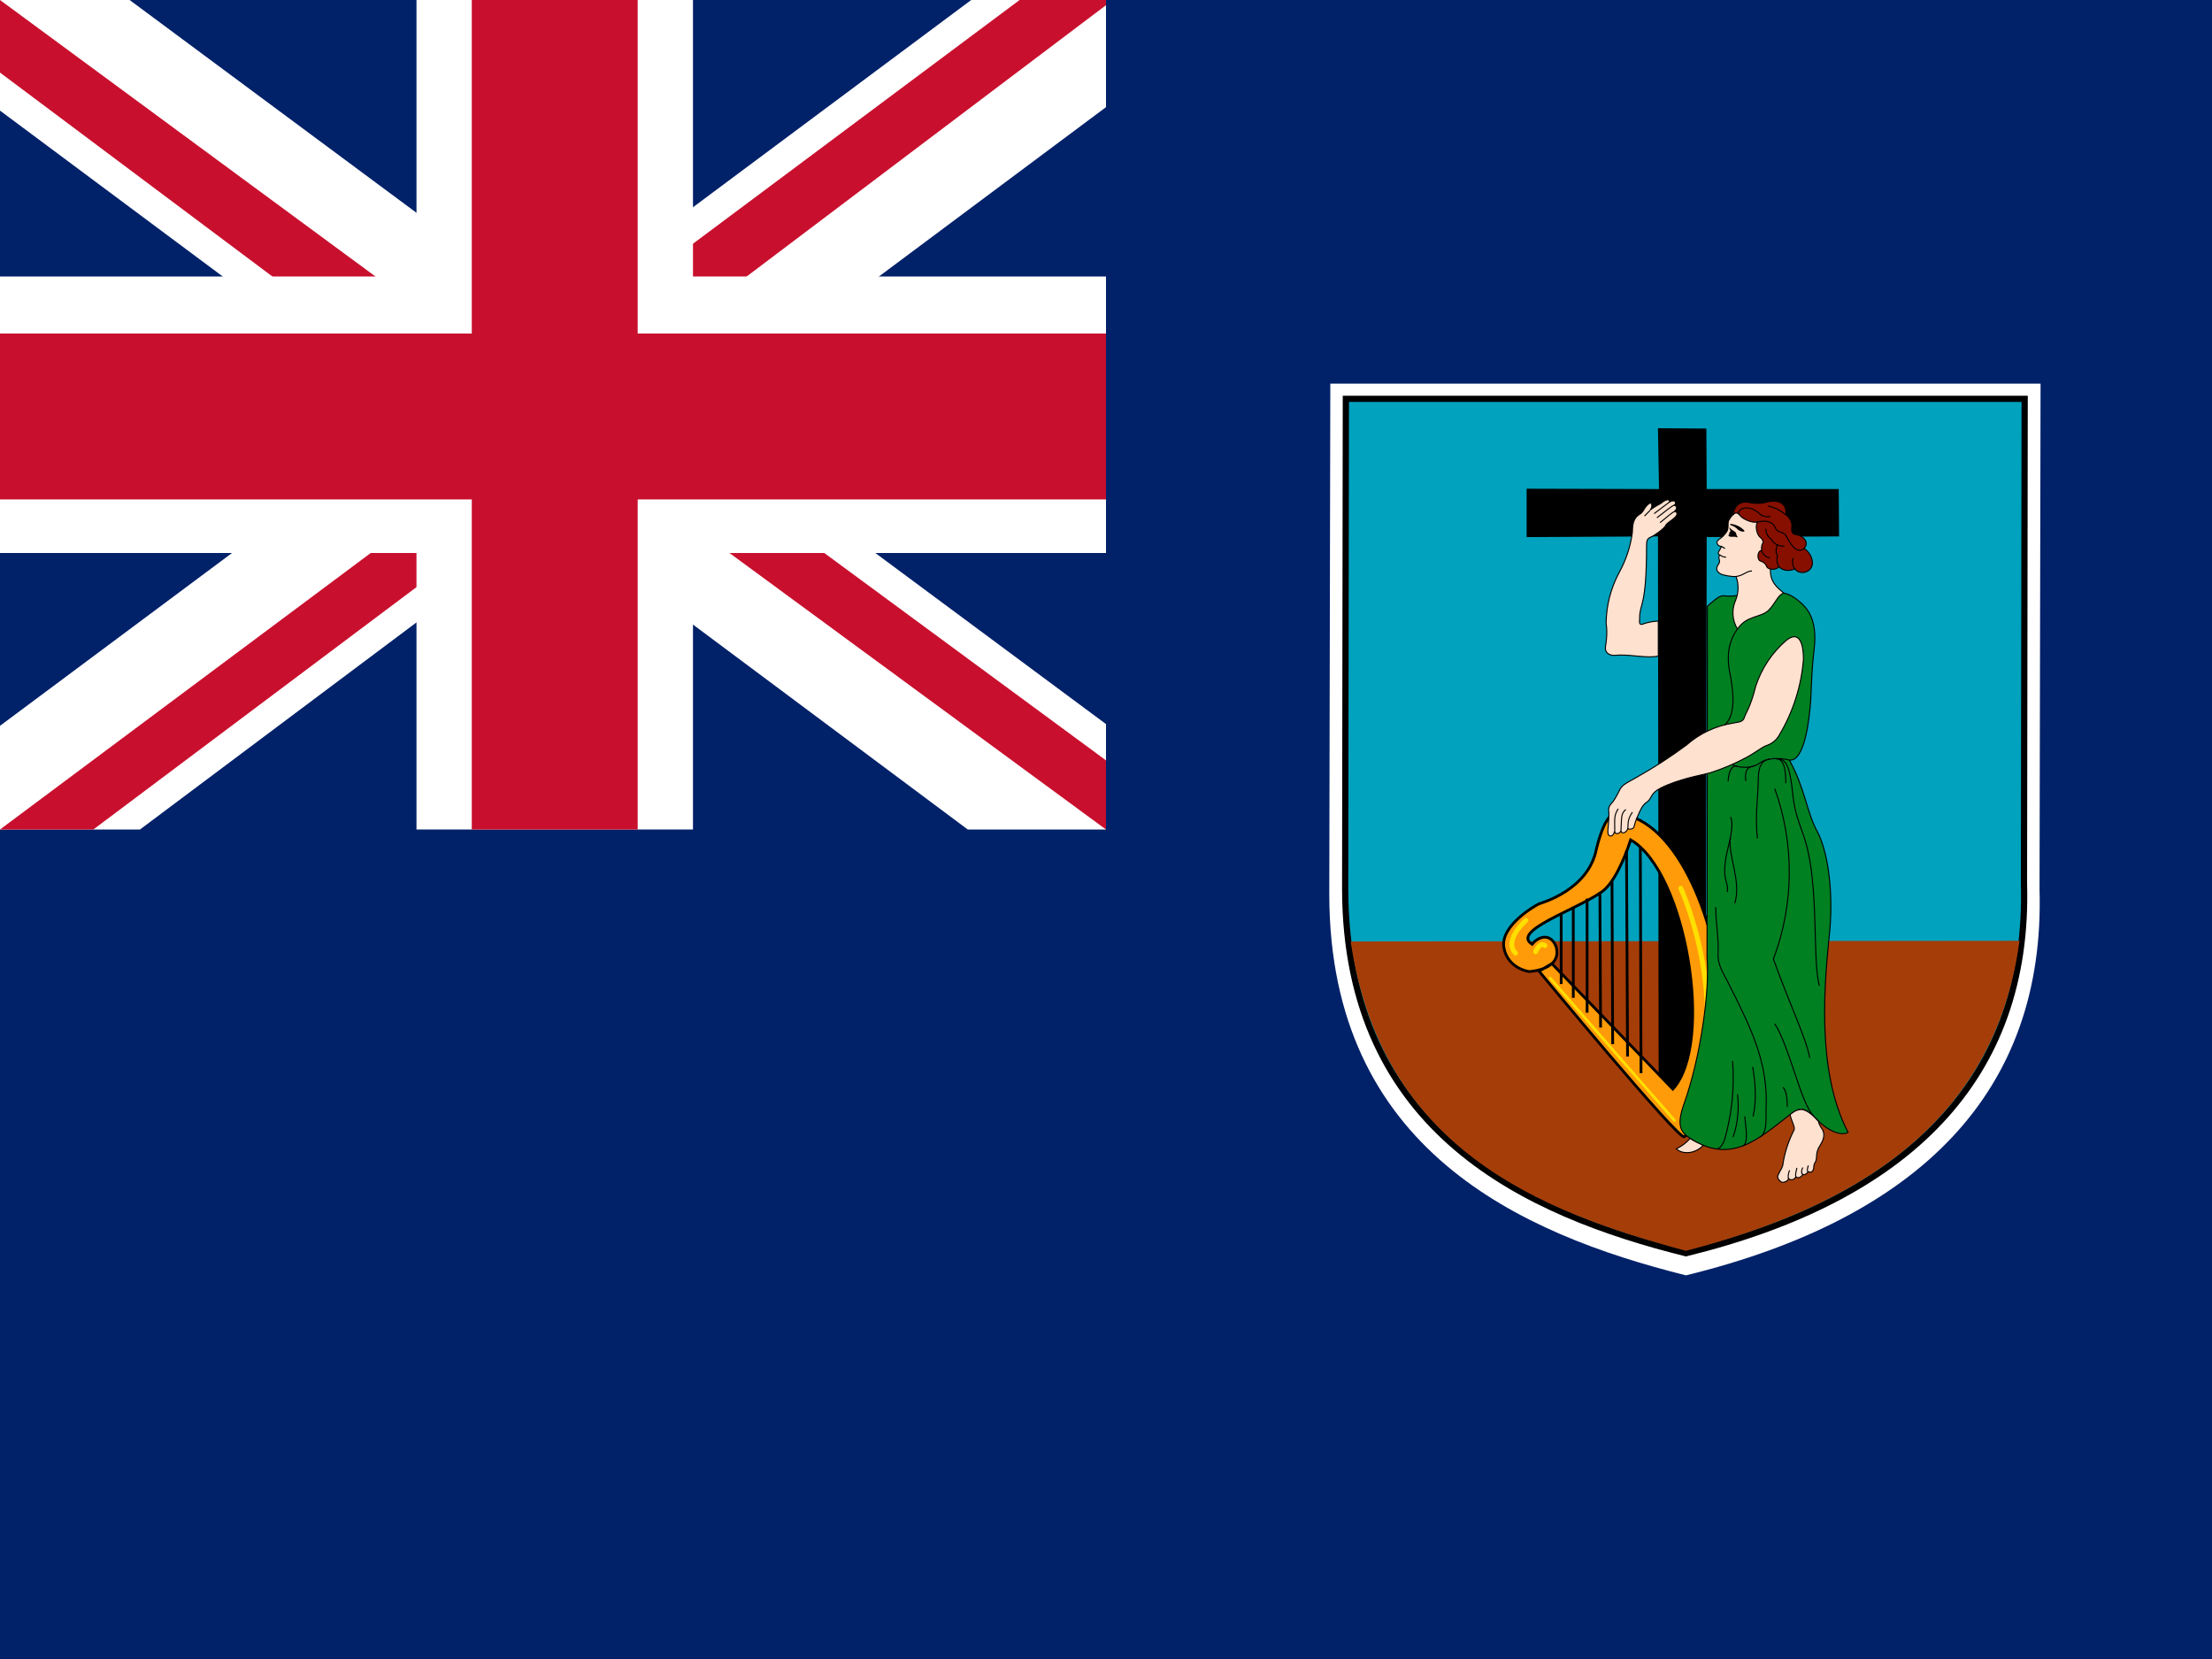
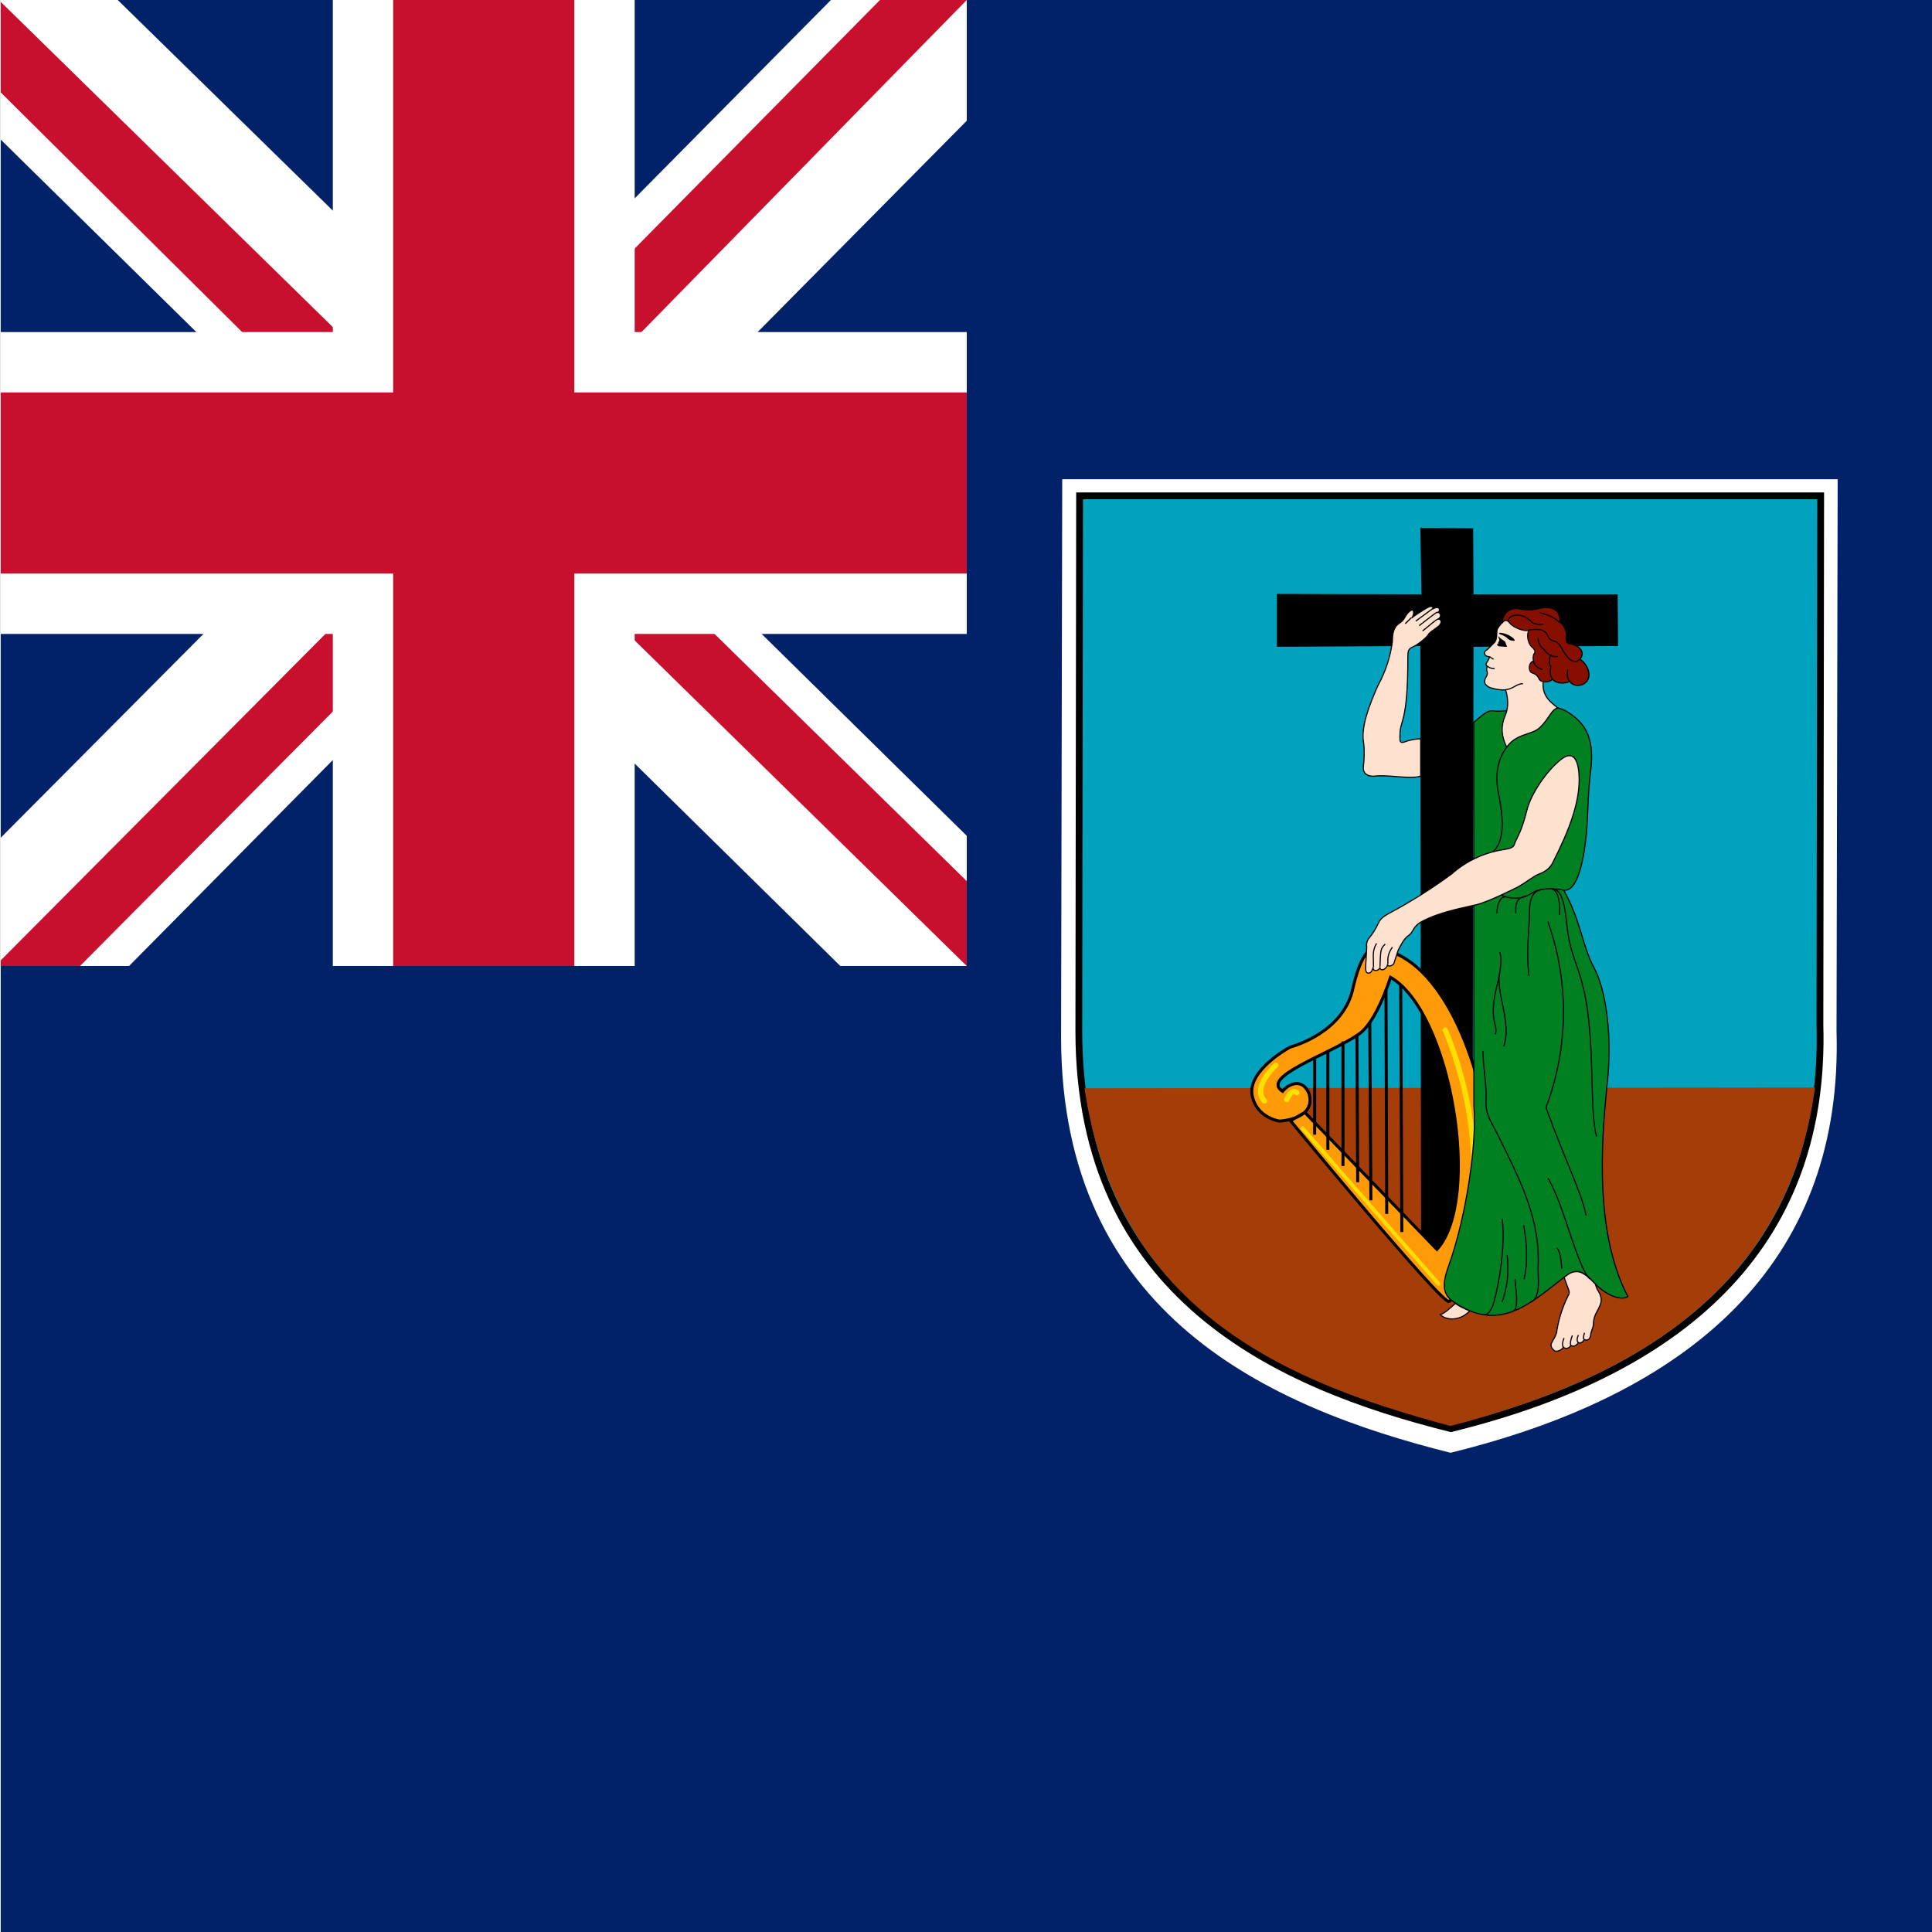
- <svg xmlns="http://www.w3.org/2000/svg" id="flag-icons-ms" viewBox="0 0 640 480">
-   <path fill="#012169" d="M0 0h640v480H0z" />
-   <path fill="#fff" d="M384.9 111h205.5l-.3 146.3c1.7 58.7-34.9 95.2-102.3 111.7-47.9-12-103-36.5-103.2-110z" />
-   <path fill="#00a2bd" stroke="#000" stroke-width="1.8" d="M389.4 115.4h196.4l-.2 140.2c1.6 56.3-33.4 91.2-97.8 107-45.8-11.4-98.5-35-98.6-105.4z" />
-   <path fill="#a53d08" d="M584.3 272.2c-7.2 53.7-48.6 77.2-96.5 89.7-42.5-11.4-88.2-29.6-97-89.5z" />
-   <path d="m480 141.5-.3-17.6 14 .1.1 17.5H532l.1 13.7-38.3.2-.3 161.4-13.6.1-.2-161.7-38 .2v-14z" />
-   <path fill="#ff9a08" fill-rule="evenodd" stroke="#000" stroke-width=".8" d="m449 278.8 35 36.3c12.1-13.3 3.7-63-12.2-72.1-1.9 5.9-5.1 13-8.6 15.2-7.5 5.2-26.1 11.2-19.9 15 1.4-1.9 5.1-3.7 6.9.6 2 6.9-7.8 7.3-7.8 7.3s-6.2-.8-7.3-7c-1-6.4 9.3-12.2 10.2-12.6.8-.3 14.3-4 16.6-15.9 2.9-11.8 5.8-10 6.3-10.2 17.7 1.7 29.2 33.3 29.9 55.5.6 22.2-9 37-10.8 38-1.7.9-42-47.9-42-47.9z" />
-   <path fill="#ff9a08" stroke="#000" stroke-width=".8" d="m474.6 245 .2 65.5m-4.2-64.2.3 59.4m-4.5-50.8.2 47.2m-3.7-43.9.2 39.1m-3.9-37.3v33m-4-30.4v26.1m-3.5-24v20" />
-   <g fill="none" stroke="#ffdf00" stroke-linecap="round" stroke-width="1.8">
-     <path stroke-width=".8" d="m448.5 283 36 41.2" />
-     <path stroke-width="1.4" d="M486.3 257s16.4 35.7 1.2 65m-43.2-46.6s1.2-3.1 2.7-1.8m-5.5-7.3s-6.6 5.7-3 9.5" />
-   </g>
-   <path fill="#008021" stroke="#000" stroke-width=".3" d="M494 175.4c2.3-2 3.6-3.3 5.1-3 1.5.2 3.5 0 5-.4a31 31 0 0 1 12-.4c1 .2 2.5.7 4.6 2.5 2.1 1.8 5.2 5 4.2 13.6s-.7 12.3-1.2 17.2c-.8 8.5-2.7 15.5-6 15 4.5 8 5 15 8 20.5s4.8 16.8 3.7 29c-1.2 12.3-4.4 39.7 5.3 58.2-1.6 1.1-5.5 0-9-3.7s-5-3.6-7.8-1.4c-8.8 6.7-17 14.8-29.1 6.7-2.8-1.8-3.6-4-1.6-9.7 5-14 7.5-33.4 6.7-42.4z" />
-   <path fill="#ffe1cf" stroke="#000" stroke-width=".3" d="M502.3 166.8a9.6 9.6 0 0 1-.1 6.8 9 9 0 0 0 .5 8.4c2.7-4 6.6-3.2 9-5.4 2.2-2.3 2.7-4.5 4.4-5-1.7-1.5-4.3-3.2-3.8-7.5.6-4.4 6.7-8 1.2-14.6a8 8 0 0 0-13.4 1.2c-.3.8.2 2.4-.7 3.4a8 8 0 0 1-2.1 2c-.5.4-.8.9-.2 1.6.2.3.6.3 1 .4l-.8 1.5c-.3.3-.2.6.2 1-.5 1.3.4 1.5-.2 2.5-.6.9-1.2 2 .6 3 .6.3 3 .8 4.4.7zm-22.5 23c-3.2.8-8.4-.6-12.3-.2-1.8.2-3.2-.7-3-2.4.3-1.7.6-4.4.2-6.8a31.6 31.6 0 0 1 3.8-14.8 33 33 0 0 0 3.8-11.6c0-1.9.2-3.9 1.8-5 1.2-.7 1.4-1.4 1.8-2 1-1.5 2-1.8 2-1 .1.5 0 1-.5 1.6 1-.8 2.8-1.8 3.2-2 .4-.4 2.4-1.8 2.5-.4.8-.4 1.4-.4 1.6 0 .2.5 0 .7-.3 1 .6 0 1.2.9 0 1.8.7-.2 1.3.8.2 1.7-1 1-2.4 1.6-2.7 2.4-.4.8-3.2 2.9-4.3 3.3-1.1.5-1.2 1.1-1.2 2.7 0 17.8-2 16.3-2 20.7 0 1-.3 2.1.8 1.8a15 15 0 0 1 4.6-.9v10zm.7 38.2c5.2-2.6 11.2-3.6 14.3-4.4a62.4 62.4 0 0 0 10.4-4.4c2.5-1.3 4.5-3 5.9-3.5a6.5 6.5 0 0 0 3.8-3.2 50.4 50.4 0 0 0 6.9-21.8c0-4-1-8.6-5-5.4a29.6 29.6 0 0 0-8.8 13.2c-1.6 6.4-3 7.9-3.3 9.1-.4 1.3-1.6 1.3-3.2 1.6a26.7 26.7 0 0 0-13.6 6.4 136 136 0 0 1-14.2 9.2c-3.7 2.1-4.4 2.3-5.2 4-.8 1.6-1.6 3-2.2 3.6-.8.8-1 1.6-.8 2.6.1.8-.2 4.2-.3 5.4 0 1.2.3 1.4.7 1.5.4 0 1-.2 1.3-1.6-.2 1.4 1.7 1 1.8-.1 0 1.5 2 .6 2-.8 0 1 1.7.3 1.7 0 .4-1.3.7-2.5 1.2-3.4.6-1.4 1.3-3.2 2.7-4 1.5-1.2.8-2.4 3.9-4zm37.4 94.5c.3 1.3 1 2.7 1.2 3.6.2.8-.2 1.1-.4 1.6a32.8 32.8 0 0 0-2.8 8.8c0 1.2-1 2.4-1.3 3.2-.5.8-.3 1.5.8 2.3.4.3 2-.2 2.1-1 .7.6 1.6.4 2.1-.5.6.5 1.5.2 2-.7.5.3 1.3-.3 1.6-.8.8.4 1.6 0 1.6-1.6 0-.4.3-1 .5-1.3.2-.4.3-1.1.3-1.7 0-.7.3-2 .9-2.8.6-1 1.5-2.5 1.1-4-.4-1.4-1-1.3-1.5-3.2-1.3-1.4-3-3.2-4.8-3.4-1.8 0-2.8 1.1-3.4 1.5zm-32.9 9.9c1.7 1.6 5.3 1.6 7.8-1-.9-.4-3-1.4-3.8-2a12.4 12.4 0 0 1-4 3z" />
-   <path fill="#870f00" stroke="#000" stroke-width=".3" d="M501.4 149c.6-4 3.5-4 5.3-3.5.8.1 2.6.3 4.4-.2 3.4-.9 6 .3 5.6 3.6 1 .7 2 2.3 1.7 3.7-.1 1.4.2 2 1.4 2.1 1.3.2 4 1.8 2.2 4 1.7 1 3 3.7 2.1 5.4-.9 1.8-3.6 2.1-4.8.5-1.3.6-3.3.7-4.6-.6-.9 1-3 .9-3.5 0-.4-1-1-1.4-1.9-1.7-.9-.3-1-2.8.4-3.1-.1-.8 0-1.6.3-2 .3-.4 0-1.2-.8-1.8-.8-.7-1.5-3-.7-4.4-1.4.5-4.4-.9-5-1.8-.7-1-1.6-1-2.1-.2z" />
-   <g fill="none" stroke="#000" stroke-width=".3">
-     <path d="M502.3 166.8c2.2-.3 3-1.6 4.6-1.6m-9.4-4.7.5.3c.4.3 1 .4 1.4.4m-1.3-3.1 1 .6m4.2-9.7c-1.3-1.3 2.2-3.8 6-.2.8.8 2.5.8 3 .6m-3.8 1.6c1.8-.4 4.3-.4 5.1 1.6.8 2 2.3.6 3.5 3 1.2 2.3 3 4.8 5 3m-7.4 5.4a4 4 0 0 1-.4-3.2c-.7-.8-.4-2.5 0-3.3m-4.6 1.7c0 .7 1 2 2.4 2.2m7.2 3.2c-.8-1-.7-2-.5-3.2" />
-     <path d="M510.9 153c0 1.1.6 2.5 1.6 3 .3.6 1.4 2.2 3.8 2m.4-9a10.9 10.9 0 0 0-5.2-2.6m-8.8 35.6c-2 2.7-3.2 6.4-2.4 11.6 1 5.2 2.4 12.8-1.3 16.2m18.6 10.1c-2.6-.7-6.4-.7-8.5.9-2 1.5-5.6 1.6-7.9.4" />
-     <path d="M512 219.6c-2.3.4-3.3 2.1-3.3 6.4 0 4.2-1 10.4-.2 16.6m-.6-21.1c-1.6.4-3.2.4-2.8 4.5m-5.1 0c.1-2.4 1-4.8 2.6-4.3m14.1 4.9c0-5.6-1.2-7.1-2.8-7 2.2 0 3.7.3 4.7 9.2.6 6.8 2 9 3.7 14.4 4.1 13.6 2 34.5 4.1 42m-12.9-57a71.4 71.4 0 0 1-.4 49.3c4.8 13.4 9.6 23.1 10.5 28.6m-23.9-48c.8-2.9-2.2-3.2.4-13.3 1.1-4.4 1.3-7 .6-8.4" />
-     <path d="M500.7 242.4c-1 4.4 3.3 12.8 1.2 19m-5.5 1.1c0 4 .9 9 .7 13-.2 3.9 1.4 5.7 3.2 9.4 6.8 13.4 11.2 22.9 10.7 35.5-.2 2.4.6 7.2-1.8 8.6m-12.6 3.4c.7 0 1.4-.4 2.3-2.4a64.8 64.8 0 0 0 2.4-23m1.4 9.6c.4 2.6.4 8-1.3 12.4" />
-     <path d="M507.1 308.7c1 5.6 1 10.7.1 14.3m-2.4 0c.2 2.2 1.2 8-.5 8.5m9.2-35.3c4.3 6.7 7.6 23.2 11.2 26.6m-7.6-2.6c0-1.8-.1-4.4-1.2-5.6M471 239.4c.1-1.2-.1-2.4 1.3-4.4m-3.3 5.2c.2-4.4.1-4.8 1.4-6m-3.2 6.1c0-3.2-.3-4.3 1-6.3m14.9-88.8-4.5 3.4m5.8-2.4c-.5 0-2.1 1.4-5 3.6m5.1-1.8c-1 .4-2.6 2-4.2 3.2m-2.9-3.5-1.6 1.6M517.5 341c-.2-.2-.2-1.3.3-2.4m1.9 1.9c-.4-.3 0-1.7.2-2.6m1.7 1.9c-.4-.2-.5-1 0-2m1.5 1.2c-.2 0-.3-.6.1-1.8" />
-   </g>
-   <path d="M500.5 152.7c.8 1 1.7 1 1.8 1.6.2.8.3.8.4 1 .2.2-.4.2-.6 0h-1.4c-.4 0-.8-.5-.6-.5.3-.1.3-.2.2-.4 0-.3.2-.6.4-.7l-.1-.3c-.2-.3-.3-1-.1-.8zm.5-1.1a6.4 6.4 0 0 1 3.4 1.6c.7.8.1.6-.2.6s-1-.2-1.4-.6a4.6 4.6 0 0 0-1.9-1.2c-.3 0-.6-.4 0-.4z" />
-   <path fill="#012169" d="M0 0h320v240H0z" />
-   <path fill="#FFF" d="m37.5 0 122 90.5L281 0h39v31l-120 89.5 120 89V240h-40l-120-89.5L40.5 240H0v-30l119.5-89L0 32V0z" />
-   <path fill="#C8102E" d="M212 140.5 320 220v20l-135.5-99.5zm-92 10 3 17.5-96 72H0zM320 0v1.5l-124.5 94 1-22L295 0zM0 0l119.5 88h-30L0 21z" />
-   <path fill="#FFF" d="M120.5 0v240h80V0zM0 80v80h320V80z" />
-   <path fill="#C8102E" d="M0 96.5v48h320v-48zM136.5 0v240h48V0z" />
+ <svg xmlns="http://www.w3.org/2000/svg" id="flag-icons-ms" viewBox="0 0 512 512">
+   <path fill="#012169" d="M.2 0h512v512H.2z" />
+   <path fill="#fff" d="M281.6 127H487l-.3 146.3c1.7 58.7-35 95.2-102.3 111.7-47.9-12-103.1-36.5-103.2-110l.3-148z" />
+   <path fill="#00a2bd" stroke="#000" stroke-width="1.8" d="M286.1 131.4h196.4l-.2 140.2c1.6 56.3-33.4 91.2-97.8 107-45.8-11.4-98.6-35-98.6-105.4z" />
+   <path fill="#a53d08" d="M481 288.2c-7.2 53.7-48.6 77.2-96.6 89.7-42.4-11.4-88-29.6-97-89.5z" />
+   <path d="m376.7 157.5-.3-17.6 14 .1.1 17.5h38.2l.1 13.7-38.3.2-.3 161.4-13.6.1-.2-161.7-38 .2v-14z" />
+   <path fill="#ff9a08" fill-rule="evenodd" stroke="#000" stroke-width=".8" d="m345.8 294.8 35 36.3c12-13.3 3.6-63-12.3-72.1-1.9 5.9-5.1 13-8.6 15.2-7.6 5.2-26.1 11.2-20 15 1.5-1.9 5.2-3.7 7 .6 2 6.9-7.8 7.3-7.8 7.3s-6.2-.8-7.3-7c-1-6.4 9.3-12.2 10.1-12.6 1-.3 14.4-4 16.7-15.9 2.8-11.8 5.8-10 6.3-10.2 17.7 1.7 29.2 33.3 29.9 55.5.6 22.2-9 37-10.8 38-1.8.9-42-47.9-42-47.9z" />
+   <path fill="#ff9a08" stroke="#000" stroke-width=".8" d="m371.2 261 .3 65.5m-4.2-64.2.2 59.4m-4.5-50.8.3 47.2m-3.7-43.9.2 39.1m-3.9-37.3v33m-4-30.4v26.1m-3.5-24v20" />
+   <path fill="none" stroke="#ffdf00" stroke-linecap="round" d="m345.2 299 36 41.2" />
+   <path fill="none" stroke="#ffdf00" stroke-linecap="round" stroke-width="1.4" d="M383 273s16.3 35.7 1.2 65M341 291.4s1.2-3.1 2.7-1.8m-5.6-7.3s-6.5 5.8-3 9.5" />
+   <path fill="#008021" stroke="#000" stroke-width=".3" d="M390.6 191.4c2.4-2 3.7-3.3 5.2-3 1.5.2 3.5 0 5-.4a31 31 0 0 1 12-.4c1 .2 2.4.7 4.6 2.5 2.1 1.8 5.2 5 4.2 13.6s-.7 12.3-1.2 17.2c-.8 8.5-2.7 15.5-6 15 4.5 8 5 15 8 20.5s4.8 16.8 3.7 29c-1.2 12.3-4.4 39.7 5.3 58.2-1.6 1.1-5.5 0-9-3.7s-5-3.6-7.9-1.4c-8.7 6.7-17 14.8-29 6.7-2.8-1.8-3.7-4-1.6-9.7 5-14 7.5-33.4 6.7-42.4z" />
+   <path fill="#ffe1cf" stroke="#000" stroke-width=".3" d="M399 182.8c.6 2 .9 4.5-.1 6.8s-1.3 5 .4 8.4c2.8-3.9 6.7-3 9-5.4 2.3-2.3 2.8-4.5 4.5-5-1.7-1.5-4.4-3-3.8-7.5.6-4.3 6.7-8 1.2-14.6a8.1 8.1 0 0 0-11-1.4 8 8 0 0 0-2.4 2.6c-.3.8.1 2.5-.7 3.5l-2 2c-.6.3-1 .8-.4 1.5.2.2.7.3 1.1.4a9 9 0 0 1-.8 1.5c-.3.3-.2.6.1 1-.4 1.3.4 1.5-.1 2.5-.5.9-1.2 2 .6 3 .6.3 3 .9 4.3.7zm-22.5 22.9c-3.2.9-8.4-.5-12.4 0-1.7.1-3-.8-2.8-2.5.2-1.7.4-4.4 0-6.8-.5-3.8 1.3-9 3.9-14.8A33 33 0 0 0 369 170c0-1.8.2-3.8 1.8-4.8 1.2-.8 1.4-1.5 1.8-2.1 1-1.5 2-1.8 2-1 .1.5 0 1-.5 1.7 1-.9 2.8-1.9 3.2-2.2.4-.2 2.4-1.7 2.5-.3.8-.4 1.4-.4 1.6 0 .2.5 0 .7-.3 1 .5 0 1.2 1 0 1.8.7-.2 1.3.8.2 1.8-1.1.9-2.4 1.6-2.8 2.3-.4.8-3.1 2.9-4.2 3.3-1.1.5-1.2 1.1-1.2 2.7 0 17.8-2.1 16.4-2.1 20.6 0 1.2-.2 2.2 1 1.9 1-.4 2.8-.9 4.5-.9v10zm.7 38.3c5.2-2.6 11.2-3.5 14.3-4.3 3-.8 8-3.3 10.5-4.5 2.4-1.3 4.4-3 5.7-3.5 1.4-.5 3-1.4 3.8-3.1 4.5-8.8 7-15.8 7-22 0-4-1-8.5-5-5.2-3.7 3-7.7 8.9-8.8 13.1-1.6 6.5-3 7.9-3.3 9.1-.4 1.3-1.7 1.3-3.2 1.6a26.7 26.7 0 0 0-13.5 6.4 136 136 0 0 1-14.3 9.2c-3.7 2-4.4 2.3-5.2 4a16 16 0 0 1-2.3 3.7 3 3 0 0 0-.7 2.5l-.3 5.4c0 1.1.2 1.4.7 1.5.4 0 1-.2 1.3-1.6-.2 1.4 1.7 1 1.8 0 0 1.4 2 .5 2-.8 0 1 1.6.3 1.7-.2l1.1-3.4c.7-1.3 1.4-3 2.8-4 1.5-1 .8-2.3 3.9-3.9zm37.3 94.5 1.3 3.6c.2.9-.2 1.1-.4 1.6a32.8 32.8 0 0 0-2.8 8.8c0 1.2-1 2.5-1.3 3.2-.5.8-.3 1.5.7 2.3.5.3 2-.2 2.3-1 .5.6 1.6.4 2-.5.6.5 1.4.2 2-.7.5.4 1.3-.3 1.6-.8.8.4 1.6 0 1.7-1.7l.4-1.2c.2-.4.3-1.1.3-1.7 0-.7.4-2 .9-2.8.5-1 1.5-2.5 1-4-.3-1.4-.9-1.3-1.4-3.3-1.3-1.3-3-3.2-4.8-3.3-1.8-.1-2.8 1.1-3.5 1.5zm-32.8 9.9c1.6 1.6 5.3 1.7 7.8-1-1-.4-3-1.3-3.8-2-1.3 1.2-2.8 2.6-4 3z" />
+   <path fill="#870f00" stroke="#000" stroke-width=".3" d="M398 165c.7-4 3.6-4 5.4-3.5.8.1 2.6.3 4.3-.2 3.5-.9 6 .3 5.7 3.6 1 .7 1.9 2.3 1.7 3.7-.2 1.4.1 2 1.4 2.1 1.3.2 4 1.8 2.2 4 1.7 1 3 3.7 2.1 5.4-.9 1.8-3.7 2.1-4.8.5-1.3.6-3.4.7-4.6-.6-.9 1-3 .9-3.5 0-.4-1-1-1.4-1.9-1.7-1-.3-1-2.8.4-3.1-.2-.8-.1-1.6.2-2 .4-.4.1-1.2-.7-1.8-.8-.7-1.5-3-.7-4.4-1.4.5-4.4-.9-5-1.8-.7-1-1.6-1-2.1-.2z" />
+   <path fill="none" stroke="#000" stroke-width=".3" d="M399 182.8c2.2-.3 3-1.7 4.6-1.6m-9.5-4.7.6.4c.4.2 1 .3 1.4.3m-1.3-3.1 1 .6m4.2-9.7c-1.3-1.2 2.3-3.8 6-.1.7.6 2.5.7 3 .5m-3.8 1.6c1.7-.4 4.3-.4 5 1.5.8 2 2.3.7 3.5 3 1.2 2.4 3.2 5 5 3.2m-7.3 5.3a4 4 0 0 1-.4-3.3c-.7-.8-.4-2.4 0-3.2m-4.6 1.7c0 .7 1 2 2.4 2.2m7.2 3.2c-.8-1-.7-2-.5-3.2" />
+   <path fill="none" stroke="#000" stroke-width=".3" d="M407.6 169.1c0 1 .5 2.4 1.6 3 .3.5 1.4 2.1 3.7 1.9m.5-9a11 11 0 0 0-5.3-2.6m-8.8 35.6c-2 2.7-3.2 6.4-2.3 11.6 1 5.1 2.4 12.8-1.4 16.2m18.7 10.1c-2.6-.6-6.4-.6-8.5.9a8.2 8.2 0 0 1-7.9.4" />
+   <path fill="none" stroke="#000" stroke-width=".3" d="M408.7 235.7c-2.3.4-3.4 2-3.4 6.3 0 4.2-.9 10.5-.1 16.6m-.7-21.1c-1.5.4-3 .4-2.8 4.5m-5 0c0-2.4 1-4.7 2.6-4.3m14 4.8c.2-5.4-1-7-2.7-7 2.2.1 3.7.4 4.6 9.4.7 6.6 2.1 9 3.7 14.3 4.2 13.6 2.1 34.6 4.2 42m-12.9-57a71.6 71.6 0 0 1-.5 49.3c4.8 13.4 9.7 23.1 10.6 28.6m-24-48c.8-2.8-2-3.2.5-13.3 1-4.4 1.3-7 .6-8.5" />
+   <path fill="none" stroke="#000" stroke-width=".3" d="M397.4 258.3c-1 4.5 3.3 13 1.1 19m-5.5 1.2c0 4 1 9 .8 13-.2 3.9 1.4 5.7 3.2 9.4 6.7 13.4 11.3 23 10.6 35.5 0 2.3.7 7.2-1.7 8.6m-12.6 3.4c.7 0 1.4-.3 2.3-2.4.8-2 3.6-14.5 2.5-23m1.3 9.6a27 27 0 0 1-1.3 12.4" />
+   <path fill="none" stroke="#000" stroke-width=".3" d="M403.8 324.7c1 5.6 1 10.7.1 14.3m-2.4 0c.1 2.3 1.2 8-.6 8.5m9.3-35.3c4.2 6.7 7.6 23.2 11.1 26.7m-7.4-2.7c-.2-1.8-.3-4.4-1.3-5.5m-44.8-75.2c0-1.3-.2-2.5 1.2-4.5m-3.3 5.2c.2-4.4.1-4.8 1.4-6m-3.1 6.1c0-3.1-.4-4.2.8-6.3m15-88.8-4.6 3.4m5.8-2.4c-.5.1-2 1.4-4.9 3.6m5.1-1.8c-1 .4-2.6 2-4.2 3.2m-3-3.5-1.6 1.6M414.3 357c-.3-.3-.3-1.3.2-2.4m1.8 1.9c-.3-.3 0-1.7.4-2.6m1.6 1.9c-.4-.2-.5-1 0-2m1.6 1.2c-.3 0-.4-.5 0-1.8" />
+   <path d="M397.2 168.7c.8 1 1.7 1 1.8 1.7l.4 1h-.6l-1.4-.1c-.4 0-.9-.5-.6-.6.3 0 .3-.1.2-.3l.3-.6c.2-.1 0 0 0-.4-.2-.3-.3-1-.1-.7m.5-1a6 6 0 0 1 3.4 1.5c.7.8.1.6-.2.6-.4 0-1-.2-1.4-.6-.3-.4-1.4-1-2-1.1-.2-.1-.5-.5.2-.4" />
+   <path fill="#012169" d="M.2 0h256v256H.2z" />
+   <path fill="#FFF" d="M256.2 0v32l-95 96 95 93.5V256h-33.5l-95.5-94-93 94H.2v-34l93-93.5L.2 37V0h31l96 94 93-94z" />
+   <path fill="#C8102E" d="m92.2 162 5.5 17-76.5 77H.2v-1.5zm62-6 27 4 75 73.5V256zm102-156-96 98-2-22 75-76zM.2.5 96.7 95l-29.5-4-67-66.5z" />
+   <path fill="#FFF" d="M88.2 0v256h80V0zM.2 88v80h256V88z" />
+   <path fill="#C8102E" d="M.2 104v48h256v-48zm104-104v256h48V0z" />
</svg>
